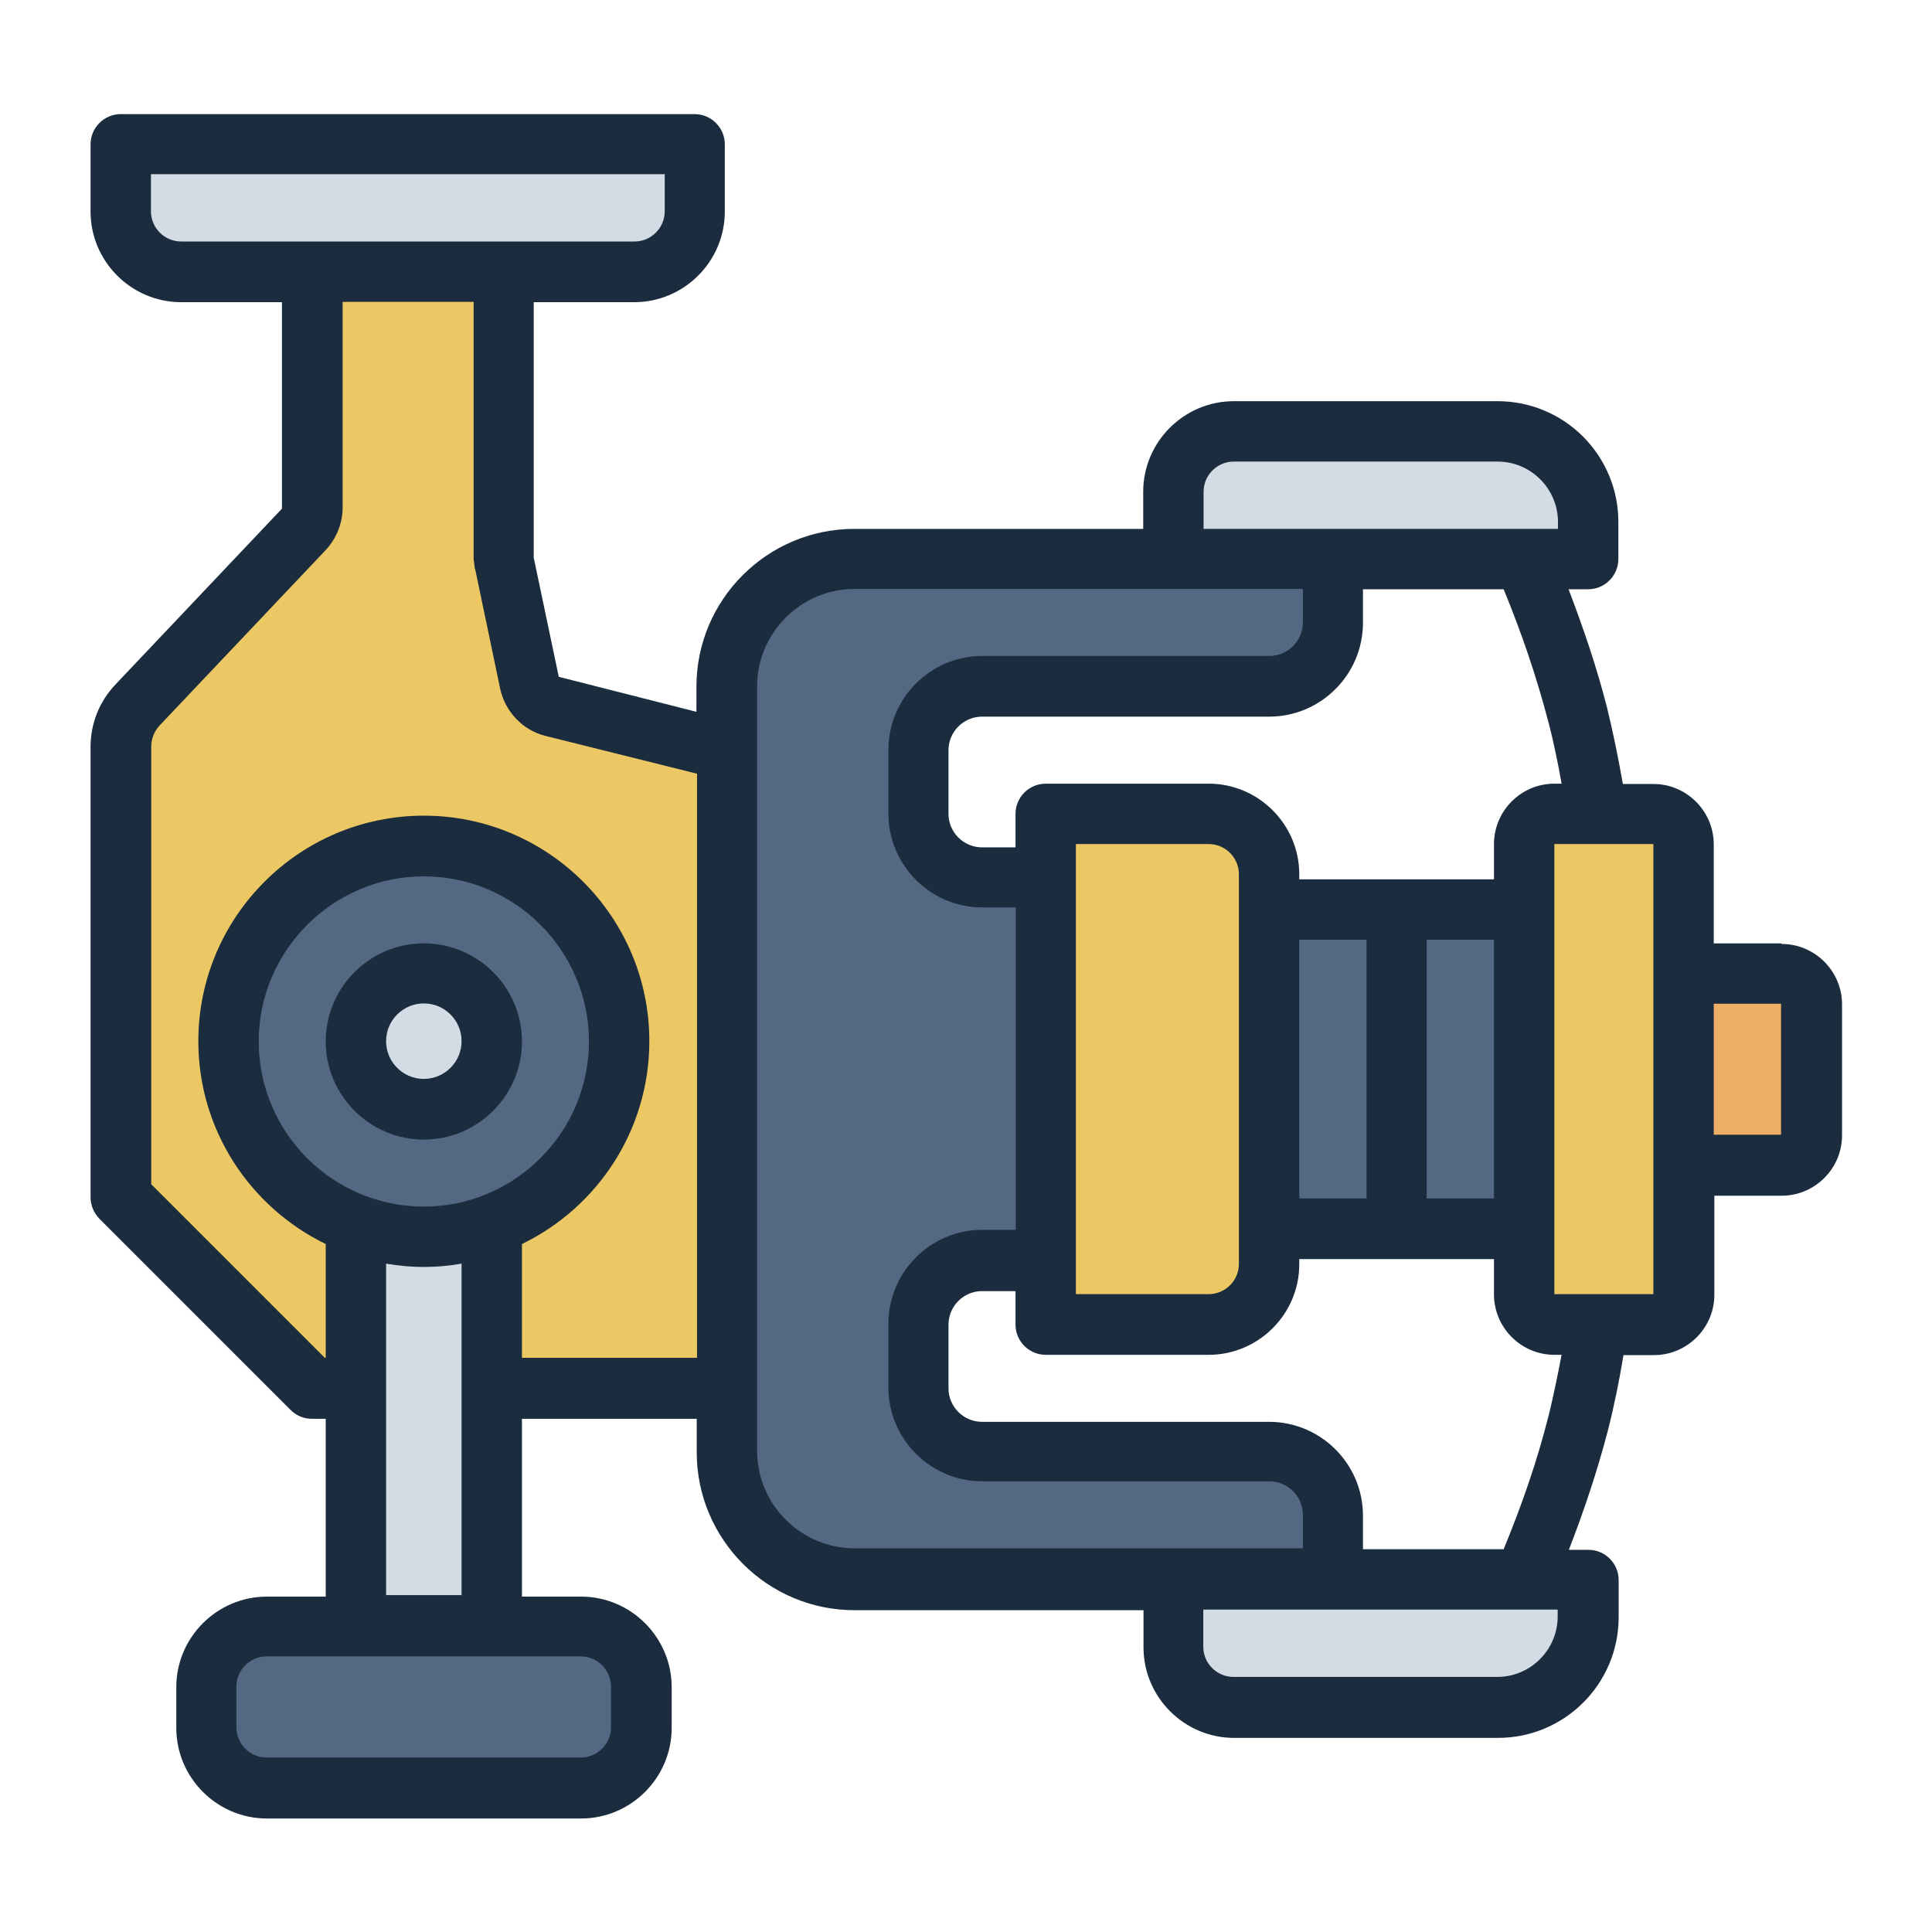
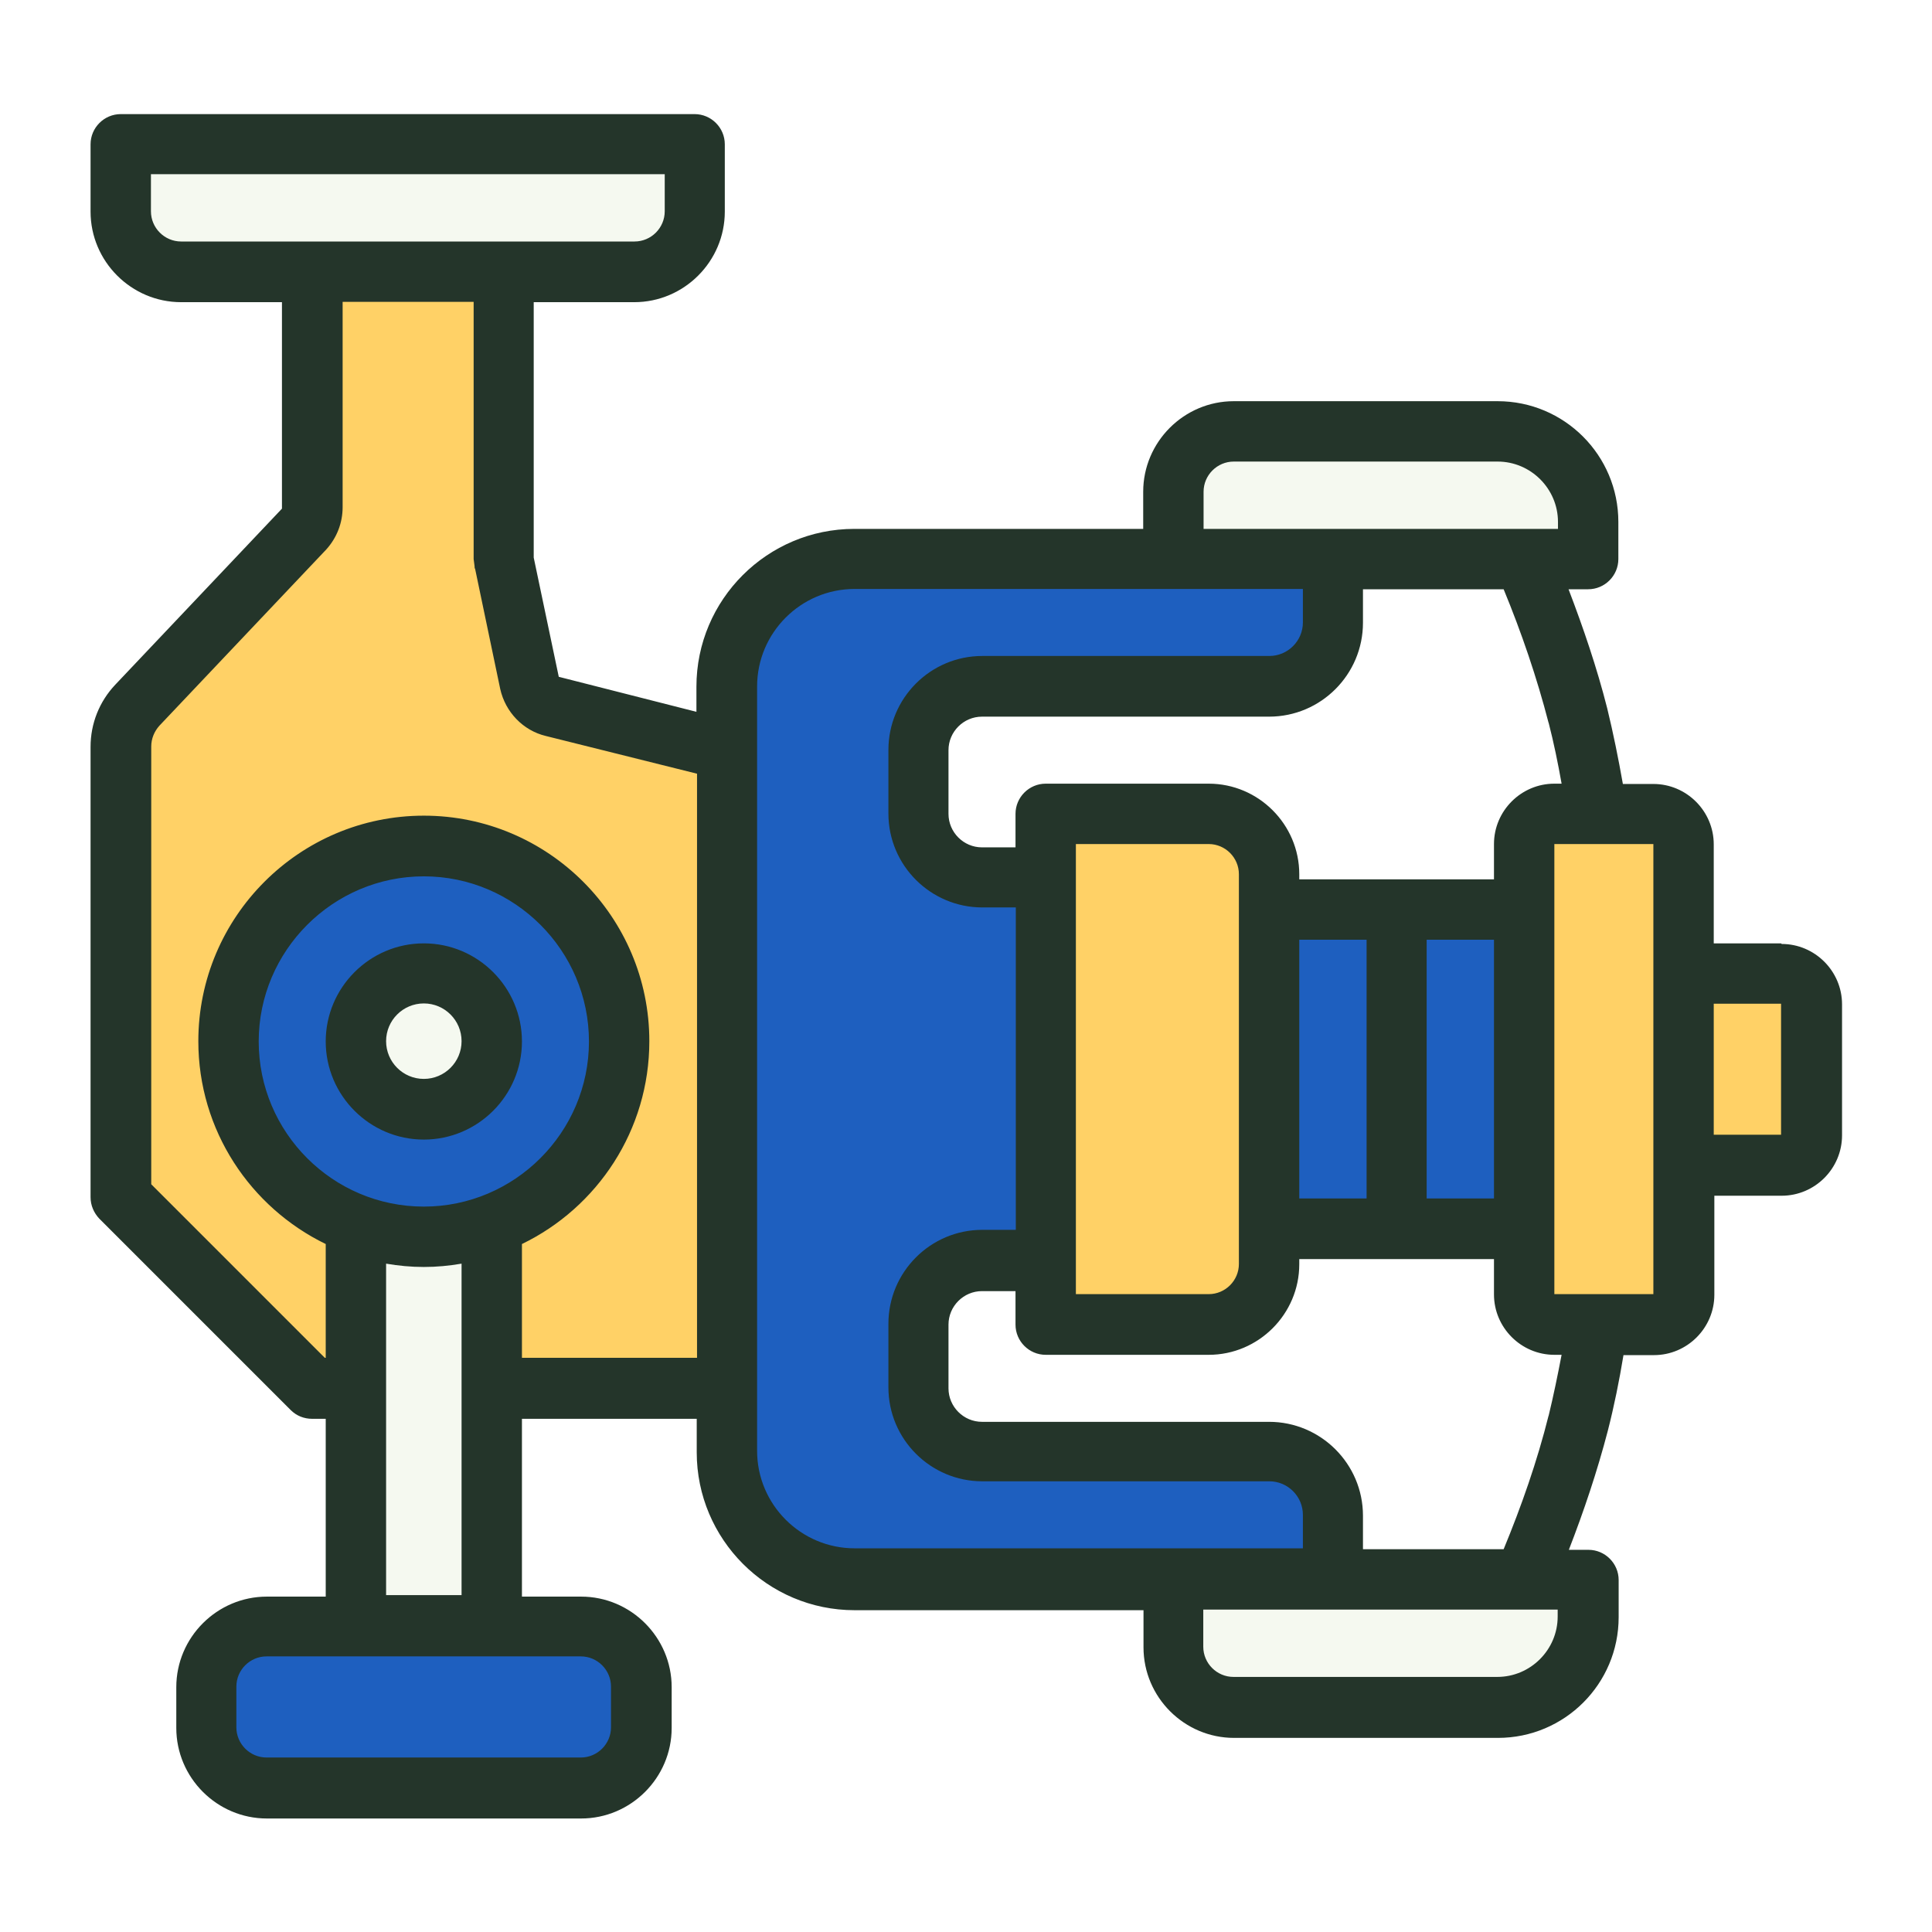
- <svg xmlns="http://www.w3.org/2000/svg" id="Filled_Line" viewBox="0 0 64 64">
-   <path d="m34.64 26.96h5.4c1.1 0 2 .9 2 2v12.91c0 1.1-.9 2-2 2h-5.4z" fill="#ecc865" />
-   <path d="m42.04 30.13h8.45v10.57h-8.45z" fill="#536882" />
-   <rect fill="#ecc865" height="16.91" rx="1" width="5.28" x="50.49" y="26.96" />
-   <path d="m55.77 32.25h3.23c.55 0 1 .45 1 1v4.34c0 .55-.45 1-1 1h-3.23z" fill="#edae65" />
-   <path d="m30.42 24.85v2.11c0 1.17.95 2.11 2.11 2.11h2.11v12.68h-2.11c-1.17 0-2.11.95-2.11 2.11v2.11c0 1.17.95 2.11 2.11 2.11h9.51c1.16 0 2.11.95 2.11 2.11v2.11h-15.85c-2.33 0-4.23-1.89-4.23-4.23v-25.36c0-2.33 1.89-4.23 4.23-4.23h15.85v2.11c0 1.16-.95 2.11-2.11 2.11h-9.51c-1.17 0-2.11.95-2.11 2.11z" fill="#536882" />
-   <path d="m46.62 9.53h1.23v13.74h-2.23c-1.1 0-2-.9-2-2v-8.74c0-1.66 1.34-3 3-3z" fill="#d3dce5" transform="matrix(0 1 -1 0 62.13 -29.34)" />
-   <path d="m45.62 47.57h2.23v13.74h-1.23c-1.66 0-3-1.34-3-3v-8.74c0-1.1.9-2 2-2z" fill="#d3dce5" transform="matrix(0 -1 1 0 -8.7 100.17)" />
-   <path d="m16.29 45.98h7.79v-21.13l-5.77-1.44c-.39-.1-.69-.41-.77-.8l-.83-3.97-.02-.22v-9.42h-6.34v7.8c0 .27-.11.53-.29.73l-5.51 5.82c-.35.37-.55.86-.55 1.37v14.92l6.34 6.34h1.45" fill="#ecc865" />
-   <path d="m4 4.78h19.02v2.23c0 1.1-.9 2-2 2h-15.02c-1.1 0-2-.9-2-2z" fill="#d3dce5" />
-   <path d="m16.29 40.56v13.27h-4.5v-13.27" fill="#d3dce5" />
-   <rect fill="#536882" height="5.35" rx="2" width="14.41" x="6.83" y="53.87" />
-   <circle cx="14.04" cy="34.5" fill="#536882" r="6.47" />
-   <circle cx="14.04" cy="34.5" fill="#d3dce5" r="2.25" />
-   <path d="m59 31.25h-2.23v-3.28c0-1.1-.9-2-2-2h-1.01c-.15-.85-.32-1.69-.52-2.51-.34-1.34-.79-2.66-1.28-3.94h.65c.55 0 1-.45 1-1v-1.23c0-2.21-1.79-4-4-4h-8.74c-1.65 0-3 1.35-3 3v1.23h-9.57c-2.88 0-5.23 2.34-5.23 5.23v.83l-4.56-1.16-.83-3.95v-8.46s3.33 0 3.33 0c1.65 0 3-1.35 3-3v-2.23c0-.55-.45-1-1-1h-19.01c-.55 0-1 .45-1 1v2.23c0 1.65 1.35 3 3 3h3.34v6.84s-5.52 5.83-5.52 5.83c-.53.56-.82 1.29-.82 2.06v14.92c0 .27.11.52.29.71l6.34 6.34c.19.19.44.29.71.29h.45v5.89h-1.95c-1.65 0-3 1.35-3 3v1.35c0 1.65 1.35 3 3 3h10.41c1.65 0 3-1.35 3-3v-1.35c0-1.65-1.35-3-3-3h-1.96v-5.89h5.79v1.11c0 2.88 2.34 5.23 5.23 5.23h9.57v1.23c0 1.65 1.35 3 3 3h8.74c2.21 0 4-1.79 4-4v-1.23c0-.55-.45-1-1-1h-.65c.5-1.29.94-2.6 1.29-3.94.21-.82.38-1.66.52-2.51h1.01c1.1 0 2-.9 2-2v-3.28h2.23c1.1 0 2-.9 2-2v-4.34c0-1.1-.9-2-2-2zm-38.76 24.62v1.35c0 .55-.45 1-1 1h-10.41c-.55 0-1-.45-1-1v-1.35c0-.55.45-1 1-1h10.41c.55 0 1 .45 1 1zm31.06-31.93c.17.66.31 1.34.43 2.02h-.24c-1.1 0-2 .9-2 2v1.17h-6.45v-.17c0-1.65-1.35-3-3-3h-5.4c-.55 0-1 .45-1 1v1.11h-1.11c-.61 0-1.11-.5-1.11-1.11v-2.11c0-.61.5-1.11 1.11-1.11h9.51c1.72 0 3.11-1.4 3.11-3.11v-1.11h4.66c.59 1.43 1.1 2.92 1.49 4.43zm-15.66 4.02h4.4c.55 0 1 .45 1 1v12.91c0 .55-.45 1-1 1h-4.4zm7.4 3.17h2.23v8.57h-2.23zm4.22 0h2.23v8.57h-2.23zm-7.39-14.84c0-.55.45-1 1-1h8.74c1.1 0 2 .9 2 2v.23h-11.74zm-34.87-9.29v-1.23h17.02v1.23c0 .55-.45 1-1 1h-15.02c-.55 0-1-.45-1-1zm9.04 32.97c-3.02 0-5.47-2.46-5.47-5.47s2.46-5.47 5.47-5.47 5.47 2.46 5.47 5.47-2.46 5.47-5.47 5.47zm0 2c.43 0 .84-.04 1.25-.11v10.98h-2.5v-10.98c.41.07.82.11 1.25.11zm3.25 3.01v-3.77c2.5-1.21 4.22-3.77 4.22-6.72 0-4.12-3.35-7.47-7.47-7.47s-7.47 3.35-7.47 7.47c0 2.96 1.73 5.51 4.22 6.72v3.77h-.03l-5.75-5.75v-14.5c0-.26.1-.5.27-.69l5.53-5.84c.35-.39.54-.88.54-1.4v-6.8h4.34v8.52s.03.23.03.23c0 .03 0 .07.02.1l.83 3.97c.17.77.76 1.38 1.51 1.56l5.01 1.25v19.35h-5.79zm7.79 3.12v-25.36c0-1.78 1.45-3.23 3.23-3.23h14.85v1.11c0 .61-.5 1.11-1.11 1.11h-9.51c-1.72 0-3.11 1.4-3.11 3.11v2.11c0 1.72 1.4 3.11 3.11 3.11h1.11v10.68h-1.11c-1.72 0-3.11 1.4-3.11 3.11v2.11c0 1.72 1.4 3.11 3.11 3.11h9.51c.61 0 1.11.5 1.11 1.11v1.11h-14.85c-1.78 0-3.23-1.45-3.23-3.23zm26.52 5.45c0 1.1-.9 2-2 2h-8.74c-.55 0-1-.45-1-1v-1.23h11.74zm-.3-6.66c-.38 1.52-.9 3-1.49 4.43h-4.66v-1.11c0-1.72-1.4-3.11-3.11-3.11h-9.51c-.61 0-1.11-.5-1.11-1.11v-2.11c0-.61.5-1.11 1.11-1.11h1.11v1.11c0 .55.45 1 1 1h5.4c1.65 0 3-1.35 3-3v-.17h6.45v1.17c0 1.1.9 2 2 2h.24c-.13.68-.27 1.36-.43 2.02zm.19-4.02v-14.91h3.28v14.91s-3.28 0-3.28 0zm5.28-5.28v-4.34h2.23v4.34s-2.23 0-2.23 0zm-42.73-6.34c-1.79 0-3.25 1.46-3.25 3.25s1.46 3.25 3.25 3.25 3.25-1.46 3.25-3.25-1.46-3.25-3.25-3.25zm0 4.49c-.69 0-1.25-.56-1.25-1.25s.56-1.25 1.25-1.25 1.25.56 1.25 1.25-.56 1.25-1.25 1.25z" fill="#1a2c3d" />
+ <svg xmlns="http://www.w3.org/2000/svg" fill="#24352a" id="Filled_Line" viewBox="0 0 64 64">
+   <path d="m34.64 26.96h5.4c1.1 0 2 .9 2 2v12.91c0 1.1-.9 2-2 2h-5.4z" fill="#ffd166" />
+   <path d="m42.04 30.13h8.45v10.57h-8.45z" fill="#1e5fbf" />
+   <rect fill="#ffd166" height="16.91" rx="1" width="5.28" x="50.49" y="26.96" />
+   <path d="m55.77 32.25h3.23c.55 0 1 .45 1 1v4.34c0 .55-.45 1-1 1h-3.23z" fill="#ffd166" />
+   <path d="m30.42 24.85v2.11c0 1.17.95 2.11 2.11 2.11h2.11v12.68h-2.11c-1.17 0-2.11.95-2.11 2.11v2.11c0 1.17.95 2.11 2.11 2.11h9.51c1.16 0 2.11.95 2.11 2.11v2.11h-15.85c-2.33 0-4.23-1.89-4.23-4.23v-25.36c0-2.33 1.89-4.23 4.23-4.23h15.85v2.11c0 1.16-.95 2.11-2.11 2.11h-9.51c-1.17 0-2.11.95-2.11 2.11z" fill="#1e5fbf" />
+   <path d="m46.62 9.53h1.23v13.74h-2.23c-1.1 0-2-.9-2-2v-8.74c0-1.66 1.34-3 3-3z" fill="#f5f9f0" transform="matrix(0 1 -1 0 62.13 -29.34)" />
+   <path d="m45.62 47.57h2.23v13.74h-1.23c-1.66 0-3-1.34-3-3v-8.74c0-1.1.9-2 2-2z" fill="#f5f9f0" transform="matrix(0 -1 1 0 -8.7 100.17)" />
+   <path d="m16.29 45.98h7.79v-21.13l-5.77-1.44c-.39-.1-.69-.41-.77-.8l-.83-3.97-.02-.22v-9.42h-6.34v7.8c0 .27-.11.53-.29.73l-5.51 5.82c-.35.37-.55.86-.55 1.37v14.92l6.34 6.34h1.45" fill="#ffd166" />
+   <path d="m4 4.78h19.02v2.23c0 1.1-.9 2-2 2h-15.02c-1.1 0-2-.9-2-2z" fill="#f5f9f0" />
+   <path d="m16.29 40.56v13.27h-4.5v-13.27" fill="#f5f9f0" />
+   <rect fill="#1e5fbf" height="5.35" rx="2" width="14.41" x="6.83" y="53.87" />
+   <circle cx="14.04" cy="34.5" fill="#1e5fbf" r="6.47" />
+   <circle cx="14.04" cy="34.5" fill="#f5f9f0" r="2.25" />
+   <path d="m59 31.25h-2.23v-3.28c0-1.1-.9-2-2-2h-1.01c-.15-.85-.32-1.69-.52-2.51-.34-1.34-.79-2.66-1.28-3.94h.65c.55 0 1-.45 1-1v-1.23c0-2.21-1.79-4-4-4h-8.74c-1.65 0-3 1.35-3 3v1.23h-9.57c-2.88 0-5.23 2.34-5.23 5.23v.83l-4.56-1.16-.83-3.95v-8.46s3.33 0 3.33 0c1.65 0 3-1.35 3-3v-2.23c0-.55-.45-1-1-1h-19.01c-.55 0-1 .45-1 1v2.23c0 1.65 1.35 3 3 3h3.34v6.84s-5.52 5.83-5.52 5.83c-.53.56-.82 1.29-.82 2.06v14.92c0 .27.11.52.29.71l6.34 6.34c.19.19.44.29.71.29h.45v5.89h-1.95c-1.65 0-3 1.35-3 3v1.35c0 1.65 1.35 3 3 3h10.41c1.65 0 3-1.35 3-3v-1.35c0-1.65-1.35-3-3-3h-1.96v-5.89h5.79v1.11c0 2.88 2.34 5.23 5.23 5.23h9.57v1.23c0 1.65 1.35 3 3 3h8.74c2.21 0 4-1.79 4-4v-1.23c0-.55-.45-1-1-1h-.65c.5-1.29.94-2.6 1.29-3.94.21-.82.38-1.66.52-2.51h1.01c1.1 0 2-.9 2-2v-3.28h2.23c1.1 0 2-.9 2-2v-4.34c0-1.1-.9-2-2-2zm-38.76 24.62v1.35c0 .55-.45 1-1 1h-10.41c-.55 0-1-.45-1-1v-1.35c0-.55.45-1 1-1h10.41c.55 0 1 .45 1 1zm31.06-31.93c.17.66.31 1.34.43 2.02h-.24c-1.1 0-2 .9-2 2v1.17h-6.45v-.17c0-1.65-1.35-3-3-3h-5.4c-.55 0-1 .45-1 1v1.11h-1.11c-.61 0-1.11-.5-1.11-1.11v-2.11c0-.61.5-1.11 1.11-1.11h9.51c1.72 0 3.11-1.4 3.11-3.11v-1.11h4.66c.59 1.43 1.1 2.92 1.49 4.43zm-15.66 4.02h4.4c.55 0 1 .45 1 1v12.91c0 .55-.45 1-1 1h-4.4zm7.4 3.17h2.23v8.57h-2.23zm4.22 0h2.23v8.57h-2.23zm-7.39-14.84c0-.55.45-1 1-1h8.74c1.1 0 2 .9 2 2v.23h-11.74zm-34.87-9.29v-1.23h17.02v1.23c0 .55-.45 1-1 1h-15.02c-.55 0-1-.45-1-1zm9.04 32.97c-3.02 0-5.47-2.46-5.47-5.47s2.46-5.47 5.47-5.47 5.47 2.46 5.47 5.47-2.46 5.47-5.47 5.47zm0 2c.43 0 .84-.04 1.25-.11v10.98h-2.5v-10.98c.41.07.82.11 1.25.11zm3.25 3.01v-3.77c2.5-1.21 4.22-3.77 4.22-6.72 0-4.12-3.35-7.47-7.47-7.47s-7.47 3.35-7.47 7.47c0 2.96 1.73 5.51 4.22 6.72v3.77h-.03l-5.75-5.75v-14.5c0-.26.1-.5.27-.69l5.53-5.84c.35-.39.54-.88.54-1.4v-6.8h4.34v8.52s.03.23.03.23c0 .03 0 .07.02.1l.83 3.97c.17.77.76 1.38 1.51 1.56l5.01 1.25v19.35h-5.79zm7.79 3.12v-25.36c0-1.78 1.45-3.23 3.23-3.23h14.85v1.11c0 .61-.5 1.11-1.11 1.11h-9.51c-1.72 0-3.11 1.4-3.11 3.11v2.11c0 1.72 1.4 3.11 3.11 3.11h1.11v10.68h-1.11c-1.72 0-3.11 1.4-3.11 3.11v2.11c0 1.72 1.4 3.11 3.11 3.11h9.51c.61 0 1.11.5 1.11 1.11v1.11h-14.85c-1.78 0-3.23-1.45-3.23-3.23zm26.52 5.45c0 1.1-.9 2-2 2h-8.74c-.55 0-1-.45-1-1v-1.23h11.74zm-.3-6.66c-.38 1.52-.9 3-1.49 4.43h-4.66v-1.11c0-1.72-1.4-3.11-3.11-3.11h-9.51c-.61 0-1.11-.5-1.11-1.11v-2.11c0-.61.5-1.11 1.11-1.11h1.11v1.11c0 .55.45 1 1 1h5.4c1.65 0 3-1.35 3-3v-.17h6.45v1.17c0 1.1.9 2 2 2h.24c-.13.68-.27 1.36-.43 2.02zm.19-4.02v-14.91h3.28v14.91s-3.28 0-3.28 0zm5.28-5.28v-4.34h2.23v4.34s-2.23 0-2.23 0zm-42.73-6.34c-1.79 0-3.25 1.46-3.25 3.25s1.46 3.25 3.25 3.25 3.25-1.46 3.25-3.25-1.46-3.25-3.25-3.25zm0 4.49c-.69 0-1.25-.56-1.25-1.25s.56-1.25 1.25-1.25 1.25.56 1.25 1.25-.56 1.25-1.25 1.25z" fill="#24352a" />
</svg>
